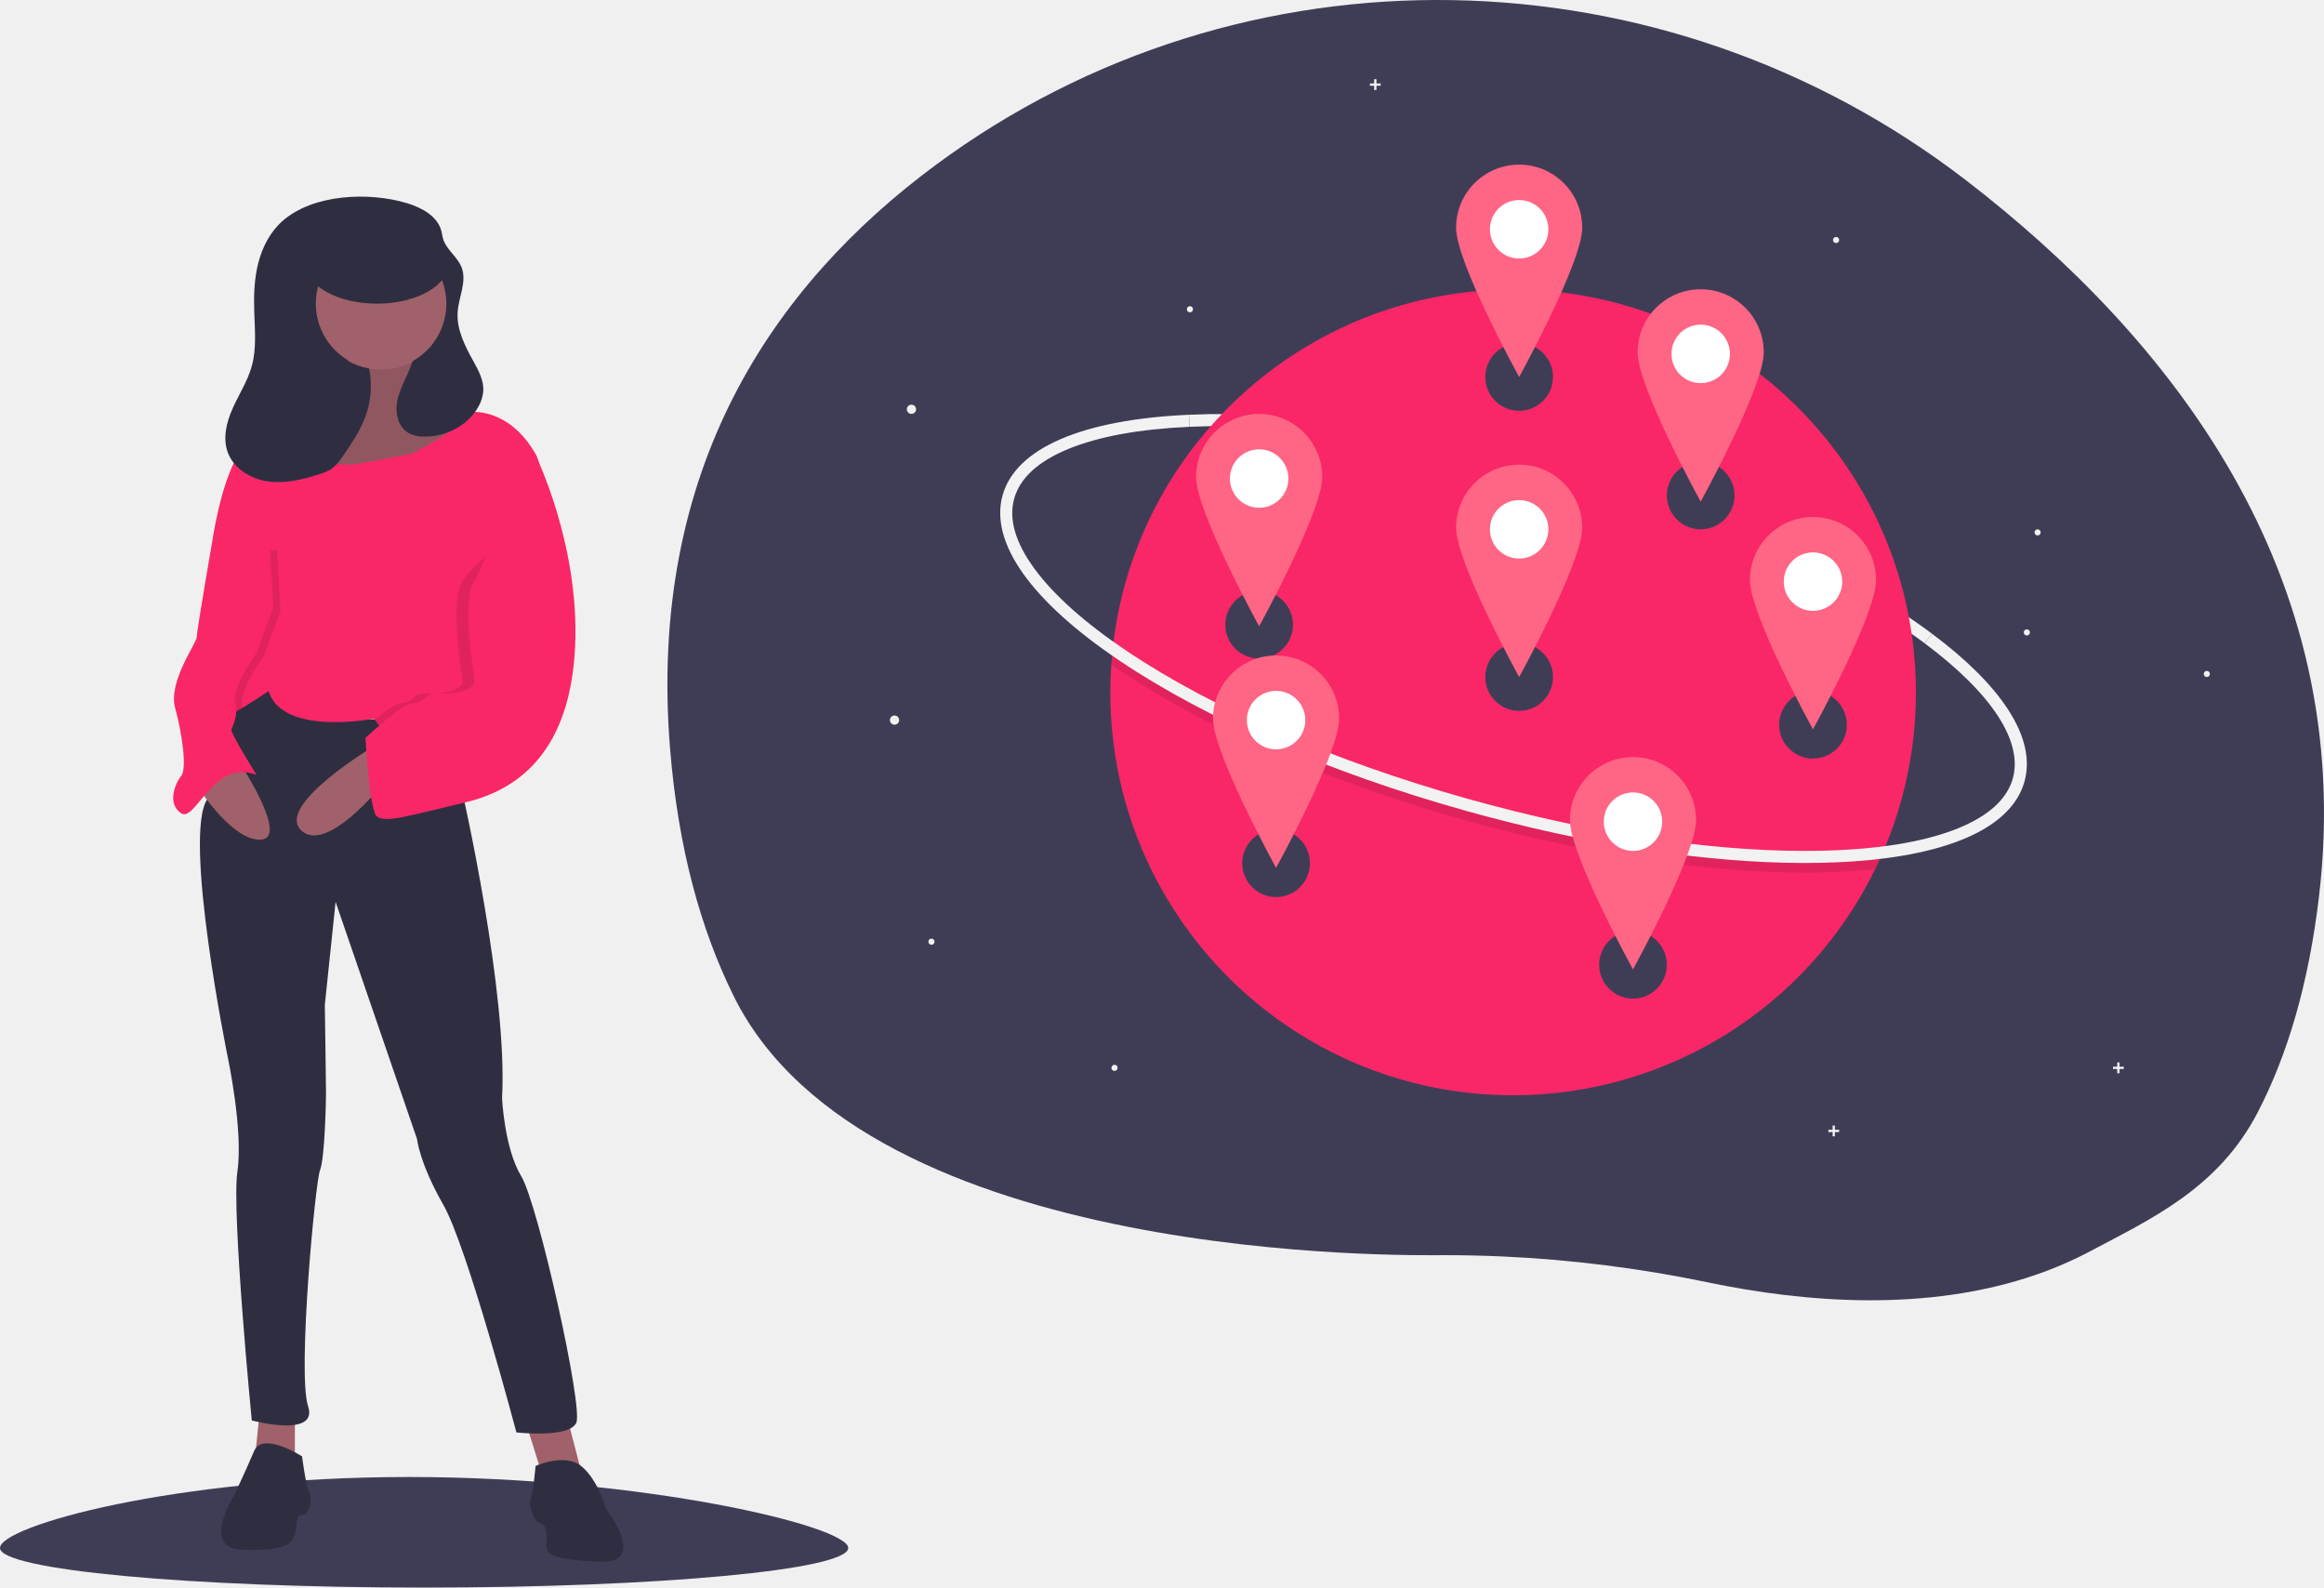
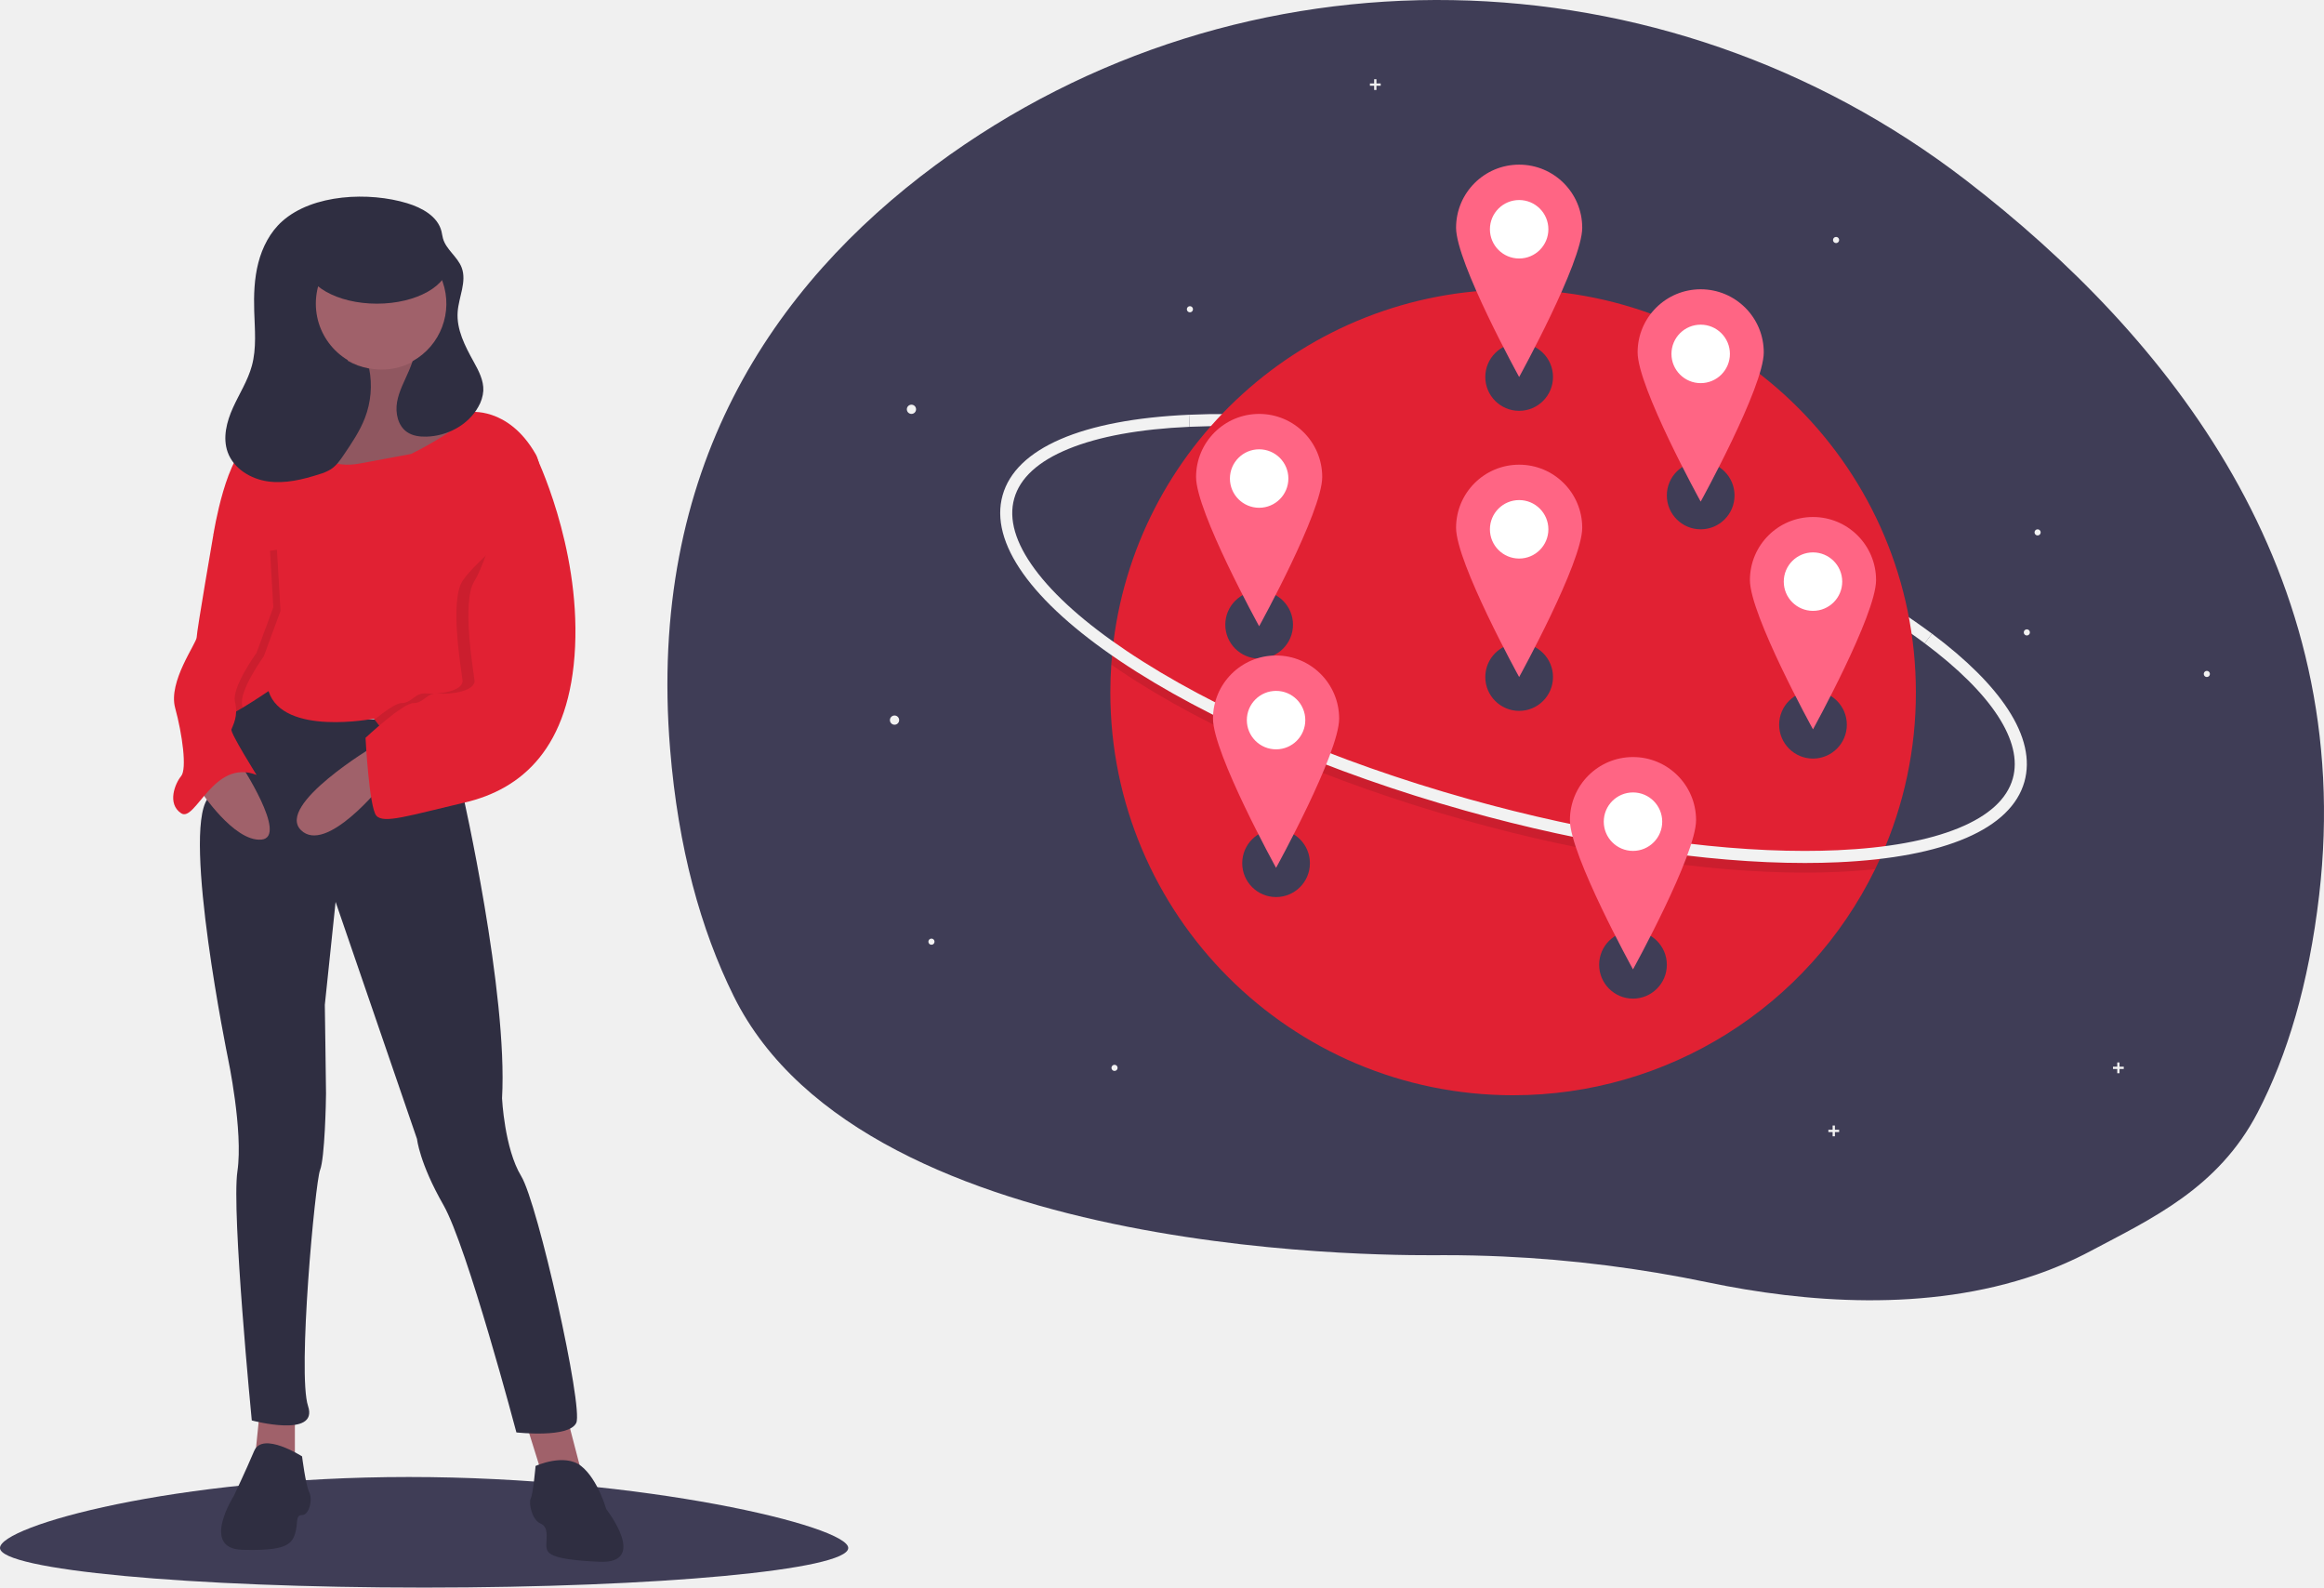
<svg xmlns="http://www.w3.org/2000/svg" id="a11dcf94-02e4-448c-aa1e-cfae5c49b9a0" data-name="Layer 1" width="1137" height="776.59" viewBox="0 0 1137 776.59">
  <path d="M1166.124,499.639c-5.079,43.51-15.631,78.443-30.115,106.303-19.274,37.121-52.241,52.077-81.691,67.727a186.255,186.255,0,0,1-26.462,11.506C974.266,703.774,914.287,698.84,867.173,689.02a633.419,633.419,0,0,0-100.309-12.682q-14.426-.65-28.881-.646c-14.86.019-282.424,5.098-347.568-126.791-16.084-32.534-27.108-72.276-31.069-120.719C348.138,291.225,409.736,201.276,489.191,142.482,639.496,31.265,845.519,35.929,993.607,150.076,1092.249,226.11,1184.607,341.182,1166.124,499.639Z" transform="translate(-31.5 -61.7049)" fill="#3f3d56" />
  <path d="M973.16,376.402c-41.697-31.172-107.005-60.652-179.177-80.881-65.713-18.419-129.808-27.311-180.491-25.041l-.264-5.894c51.287-2.297,116.046,6.67,182.347,25.254,72.846,20.417,138.861,50.246,181.118,81.837Z" transform="translate(-31.5 -61.7049)" fill="#f2f2f2" />
-   <path d="M968.831,400.412A196.337,196.337,0,0,1,951.839,480.573q-1.407,3.168-2.932,6.277A197.069,197.069,0,0,1,771.777,597.466c-108.828,0-197.054-88.226-197.054-197.054q0-6.841.466-13.576.221-3.425.572-6.808c10.201-99.253,94.073-176.67,196.016-176.67C880.605,203.358,968.831,291.584,968.831,400.412Z" transform="translate(-31.5 -61.7049)" fill="#f92767" />
+   <path d="M968.831,400.412A196.337,196.337,0,0,1,951.839,480.573q-1.407,3.168-2.932,6.277A197.069,197.069,0,0,1,771.777,597.466c-108.828,0-197.054-88.226-197.054-197.054q0-6.841.466-13.576.221-3.425.572-6.808c10.201-99.253,94.073-176.67,196.016-176.67C880.605,203.358,968.831,291.584,968.831,400.412Z" transform="translate(-31.5 -61.7049)" fill="#e12133" />
  <path d="M951.839,480.573q-1.407,3.168-2.932,6.277-8.637.938-18.183,1.363c-5.269.236-10.69.354-16.23.354-48.39,0-106.628-8.932-166.121-25.605-66.302-18.584-126.286-44.579-168.906-73.199q-2.177-1.46-4.277-2.926.221-3.425.572-6.808,3.389,2.416,6.991,4.838c42.119,28.278,101.501,53.995,167.213,72.414,58.975,16.531,116.663,25.387,164.499,25.387q8.204,0,15.994-.348Q941.804,481.806,951.839,480.573Z" transform="translate(-31.5 -61.7049)" opacity="0.1" />
  <path d="M914.494,483.848c-48.389.001-106.63-8.932-166.121-25.607C682.072,439.659,622.086,413.663,579.465,385.044c-43.51-29.217-63.913-58.005-57.45-81.063,6.462-23.058,38.856-37.048,91.213-39.395l.264,5.894c-24.45,1.096-44.376,4.73-59.224,10.801-14.812,6.057-23.752,14.23-26.572,24.292-2.82,10.062.57,21.691,10.076,34.564,9.529,12.904,24.664,26.365,44.983,40.008,42.114,28.279,101.498,53.997,167.212,72.415,58.976,16.53,116.66,25.388,164.499,25.389q8.199,0,15.991-.349c24.45-1.096,44.376-4.73,59.224-10.801,14.812-6.057,23.752-14.229,26.572-24.292,5.064-18.068-10.24-41.545-43.093-66.107l3.533-4.725c16.906,12.639,29.421,25.098,37.197,37.029,8.336,12.791,11.043,24.7,8.045,35.395-6.463,23.058-38.856,37.048-91.213,39.395C925.453,483.732,920.034,483.848,914.494,483.848Z" transform="translate(-31.5 -61.7049)" fill="#f2f2f2" />
  <circle cx="745.49" cy="103.856" r="2.258" fill="#f2f2f2" />
  <circle cx="445.922" cy="200.214" r="2.258" fill="#f2f2f2" />
  <circle cx="437.642" cy="352.255" r="2.258" fill="#f2f2f2" />
  <circle cx="898.284" cy="117.404" r="1.505" fill="#f2f2f2" />
  <circle cx="1079.681" cy="329.675" r="1.505" fill="#f2f2f2" />
  <circle cx="996.886" cy="260.428" r="1.505" fill="#f2f2f2" />
  <circle cx="582.158" cy="151.275" r="1.505" fill="#f2f2f2" />
  <circle cx="991.617" cy="309.353" r="1.505" fill="#f2f2f2" />
  <circle cx="455.707" cy="460.642" r="1.505" fill="#f2f2f2" />
  <circle cx="545.276" cy="522.362" r="1.505" fill="#f2f2f2" />
  <polygon points="675.49 40.826 673.413 40.826 673.413 38.749 672.299 38.749 672.299 40.826 670.221 40.826 670.221 41.941 672.299 41.941 672.299 44.018 673.413 44.018 673.413 41.941 675.49 41.941 675.49 40.826" fill="#f2f2f2" />
  <polygon points="899.79 552.65 897.712 552.65 897.712 550.573 896.598 550.573 896.598 552.65 894.521 552.65 894.521 553.765 896.598 553.765 896.598 555.842 897.712 555.842 897.712 553.765 899.79 553.765 899.79 552.65" fill="#f2f2f2" />
  <polygon points="1039.036 521.79 1036.959 521.79 1036.959 519.713 1035.844 519.713 1035.844 521.79 1033.767 521.79 1033.767 522.905 1035.844 522.905 1035.844 524.982 1036.959 524.982 1036.959 522.905 1039.036 522.905 1039.036 521.79" fill="#f2f2f2" />
  <circle cx="743.232" cy="184.407" r="16.559" fill="#3f3d56" />
  <circle cx="616.028" cy="305.589" r="16.559" fill="#3f3d56" />
  <circle cx="798.93" cy="471.932" r="16.559" fill="#3f3d56" />
  <circle cx="743.232" cy="331.18" r="16.559" fill="#3f3d56" />
  <circle cx="624.308" cy="422.255" r="16.559" fill="#3f3d56" />
  <circle cx="832.048" cy="242.364" r="16.559" fill="#3f3d56" />
  <circle cx="886.994" cy="354.513" r="16.559" fill="#3f3d56" />
  <circle cx="743.232" cy="258.923" r="21.828" fill="#fff" />
  <path d="M774.732,289.015a30.86,30.86,0,0,0-30.86,30.86c0,17.044,30.86,73.01,30.86,73.01s30.86-55.967,30.86-73.01A30.86,30.86,0,0,0,774.732,289.015Zm0,45.914a14.301,14.301,0,1,1,14.301-14.301A14.301,14.301,0,0,1,774.732,334.929Z" transform="translate(-31.5 -61.7049)" fill="#ff6584" />
  <circle cx="624.308" cy="352.255" r="21.828" fill="#fff" />
  <path d="M655.808,382.348a30.86,30.86,0,0,0-30.86,30.86c0,17.044,30.86,73.01,30.86,73.01s30.86-55.967,30.86-73.01A30.86,30.86,0,0,0,655.808,382.348Zm0,45.914a14.301,14.301,0,1,1,14.301-14.301A14.301,14.301,0,0,1,655.808,428.261Z" transform="translate(-31.5 -61.7049)" fill="#ff6584" />
  <circle cx="886.994" cy="284.514" r="21.828" fill="#fff" />
  <path d="M918.494,314.606a30.86,30.86,0,0,0-30.86,30.86c0,17.044,30.86,73.01,30.86,73.01s30.86-55.967,30.86-73.01A30.86,30.86,0,0,0,918.494,314.606Zm0,45.914a14.301,14.301,0,1,1,14.301-14.301A14.301,14.301,0,0,1,918.494,360.52Z" transform="translate(-31.5 -61.7049)" fill="#ff6584" />
  <circle cx="743.232" cy="112.15" r="21.828" fill="#fff" />
  <path d="M774.732,142.242a30.86,30.86,0,0,0-30.86,30.86c0,17.044,30.86,73.01,30.86,73.01s30.86-55.967,30.86-73.01A30.86,30.86,0,0,0,774.732,142.242Zm0,45.914a14.301,14.301,0,1,1,14.301-14.301A14.301,14.301,0,0,1,774.732,188.156Z" transform="translate(-31.5 -61.7049)" fill="#ff6584" />
  <circle cx="798.93" cy="401.932" r="21.828" fill="#fff" />
  <path d="M830.43,432.025a30.86,30.86,0,0,0-30.86,30.86c0,17.044,30.86,73.01,30.86,73.01s30.86-55.967,30.86-73.01A30.86,30.86,0,0,0,830.43,432.025Zm0,45.914a14.301,14.301,0,1,1,14.301-14.301A14.301,14.301,0,0,1,830.43,477.938Z" transform="translate(-31.5 -61.7049)" fill="#ff6584" />
  <circle cx="616.028" cy="234.084" r="21.828" fill="#fff" />
  <path d="M647.528,264.177a30.86,30.86,0,0,0-30.86,30.86c0,17.044,30.86,73.01,30.86,73.01s30.86-55.967,30.86-73.01A30.86,30.86,0,0,0,647.528,264.177Zm0,45.914a14.301,14.301,0,1,1,14.301-14.301A14.301,14.301,0,0,1,647.528,310.09Z" transform="translate(-31.5 -61.7049)" fill="#ff6584" />
  <circle cx="832.048" cy="173.117" r="21.828" fill="#fff" />
  <path d="M863.548,203.209a30.86,30.86,0,0,0-30.86,30.86c0,17.044,30.86,73.01,30.86,73.01s30.86-55.967,30.86-73.01A30.86,30.86,0,0,0,863.548,203.209Zm0,45.914a14.301,14.301,0,1,1,14.301-14.301A14.301,14.301,0,0,1,863.548,249.123Z" transform="translate(-31.5 -61.7049)" fill="#ff6584" />
  <path d="M446.5,818.92c0,10.7-92.901,19.375-207.5,19.375S31.5,829.621,31.5,818.92s85.414-34.713,200.013-34.713S446.5,808.22,446.5,818.92Z" transform="translate(-31.5 -61.7049)" fill="#3f3d56" />
  <rect x="137.389" y="128.482" width="81.442" height="67.401" fill="#2f2e41" />
  <polygon points="277.255 692.495 284.285 719.443 265.538 722.372 256.751 694.252 277.255 692.495" fill="#a0616a" />
  <polygon points="144.27 688.394 144.27 717.1 124.352 717.1 127.281 688.394 144.27 688.394" fill="#a0616a" />
  <path d="M293.523,778.805s14.06-6.444,22.262,0,12.303,21.09,12.303,21.09,21.09,26.948-3.515,25.777-25.777-4.101-25.777-8.202,1.172-8.788-2.929-10.545-5.858-9.959-4.687-12.303S293.523,778.805,293.523,778.805Z" transform="translate(-31.5 -61.7049)" fill="#2f2e41" />
  <path d="M179.285,774.118s-19.333-12.367-23.433-2.669-9.959,22.001-9.959,22.001-16.403,25.777,4.101,26.363,24.019-2.343,25.777-7.616,0-9.373,3.515-9.373,5.273-7.616,3.515-11.131S179.285,774.118,179.285,774.118Z" transform="translate(-31.5 -61.7049)" fill="#2f2e41" />
  <path d="M234.94,229.877s-4.687,26.363,7.616,28.12,24.605,7.03,25.191,10.545-48.038,41.008-48.038,41.008l-29.878-9.373s-29.878-7.616-28.706-13.474,3.515-14.06,3.515-14.06,33.978-7.03,34.564-17.575,4.687-27.534,4.687-27.534Z" transform="translate(-31.5 -61.7049)" fill="#a0616a" />
  <path d="M234.94,229.877s-4.687,26.363,7.616,28.12,24.605,7.03,25.191,10.545-48.038,41.008-48.038,41.008l-29.878-9.373s-29.878-7.616-28.706-13.474,3.515-14.06,3.515-14.06,33.978-7.03,34.564-17.575,4.687-27.534,4.687-27.534Z" transform="translate(-31.5 -61.7049)" opacity="0.1" />
  <path d="M157.609,395.083s21.22,20.264,63.335,18.334S259.545,426.132,259.545,426.132l-1.758,23.433s22.262,97.834,19.333,149.388c0,0,1.172,24.605,9.373,38.079s30.463,113.066,26.948,120.682-29.292,4.687-29.292,4.687-24.019-90.804-35.736-111.309-12.888-32.221-12.888-32.221L195.689,502.876l-5.273,50.382s.586,39.837.586,43.352-.586,31.635-2.929,37.493-11.131,99.592-5.858,115.409-27.534,7.03-27.534,7.03-9.959-101.935-7.03-121.854-4.687-55.654-4.687-55.654-22.262-108.965-9.959-126.54c0,0,8.202-59.755,12.303-59.169Z" transform="translate(-31.5 -61.7049)" fill="#2f2e41" />
  <circle cx="186.743" cy="148.547" r="32.221" fill="#a0616a" />
-   <path d="M135.933,413.83c.598,1.793,7.587-1.898,14.3-5.946,6.456-3.89,12.648-8.114,12.648-8.114,7.03,22.262,51.553,13.474,51.553,13.474s.111.158.316.439c1.47,1.998,7.815,10.328,15.501,15.964,8.788,6.444,29.292-8.788,29.292-8.788S291.426,344.508,295.503,304.062c.896-8.899.451-16.064-1.98-20.287-13.474-23.433-32.432-20.481-32.432-20.481-3.146,8.231-28.495,20.481-28.495,20.481l-25.191,4.687c-25.191,4.687-32.807-21.676-32.807-21.676-7.03-1.172-19.918,11.717-19.918,11.717-12.303,3.515-18.747,44.523-18.747,44.523s1.224,1.523,3.134,3.954c1.078,1.365,2.373,3.017,3.79,4.851.492.633.996,1.289,1.511,1.957,6.497,8.471,14.704,19.608,16.755,24.388,3.515,8.202-3.515,20.504-11.717,19.918S134.762,410.315,135.933,413.83Z" transform="translate(-31.5 -61.7049)" fill="#f92767" />
+   <path d="M135.933,413.83c.598,1.793,7.587-1.898,14.3-5.946,6.456-3.89,12.648-8.114,12.648-8.114,7.03,22.262,51.553,13.474,51.553,13.474s.111.158.316.439c1.47,1.998,7.815,10.328,15.501,15.964,8.788,6.444,29.292-8.788,29.292-8.788S291.426,344.508,295.503,304.062c.896-8.899.451-16.064-1.98-20.287-13.474-23.433-32.432-20.481-32.432-20.481-3.146,8.231-28.495,20.481-28.495,20.481l-25.191,4.687c-25.191,4.687-32.807-21.676-32.807-21.676-7.03-1.172-19.918,11.717-19.918,11.717-12.303,3.515-18.747,44.523-18.747,44.523s1.224,1.523,3.134,3.954c1.078,1.365,2.373,3.017,3.79,4.851.492.633.996,1.289,1.511,1.957,6.497,8.471,14.704,19.608,16.755,24.388,3.515,8.202-3.515,20.504-11.717,19.918S134.762,410.315,135.933,413.83Z" transform="translate(-31.5 -61.7049)" fill="#e12133" />
  <path d="M218.536,445.465s-27.534,34.564-39.837,22.262,35.736-41.008,35.736-41.008Z" transform="translate(-31.5 -61.7049)" fill="#a0616a" />
  <path d="M148.822,434.92s24.019,36.322,10.545,37.493-29.878-24.019-29.878-24.019Z" transform="translate(-31.5 -61.7049)" fill="#a0616a" />
  <path d="M145.484,261.136c3.09-6.819,7.243-13.219,9.222-20.44,2.372-8.655,1.448-17.811,1.166-26.781-.249-7.929.029-15.95,2.007-23.632s5.763-15.054,11.681-20.337c15.091-13.472,42.711-14.439,61.138-8.831,7.265,2.211,15.003,6.421,16.805,13.798.272,1.114.394,2.261.698,3.367,1.509,5.492,7.128,8.968,9.155,14.291,2.622,6.885-1.421,14.372-1.95,21.72-.617,8.579,3.6,16.684,7.757,24.214,2.471,4.476,5.04,9.245,4.795,14.352a18.132,18.132,0,0,1-2.481,7.911c-4.985,8.881-15.162,14.259-25.343,14.527-3.305.087-6.769-.366-9.493-2.241-4.497-3.097-5.814-9.332-4.877-14.711s3.667-10.244,5.807-15.268c.657-1.542,1.249-3.109,1.795-4.693a32.224,32.224,0,1,0-21.256,3.606,43.651,43.651,0,0,1-2.114,24.272c-2.482,6.378-6.353,12.105-10.192,17.771-1.835,2.709-3.745,5.491-6.493,7.267a23.04,23.04,0,0,1-5.531,2.362c-8.134,2.616-16.699,4.721-25.162,3.544s-16.844-6.281-19.728-14.324C140.364,275.831,142.394,267.955,145.484,261.136Z" transform="translate(-31.5 -61.7049)" fill="#2f2e41" />
  <ellipse cx="184.4" cy="128.629" rx="35.15" ry="19.918" fill="#2f2e41" />
  <path d="M214.752,413.683c1.47,1.998,7.815,10.328,15.501,15.964,8.788,6.444,29.292-8.788,29.292-8.788S291.426,344.508,295.503,304.062A180.944,180.944,0,0,0,287.665,284.36l6.737,27.241s-30.171,24.312-36.615,34.271-.586,43.352,0,48.624-11.717,7.03-17.575,6.444-7.03,4.687-12.303,4.687C225.361,405.628,219.813,409.588,214.752,413.683Z" transform="translate(-31.5 -61.7049)" opacity="0.1" />
-   <path d="M284.736,284.36h8.788s21.676,43.938,19.333,93.734-26.363,69.714-53.897,76.159-39.837,10.545-43.352,6.444S210.334,422.617,210.334,422.617s18.161-16.989,23.433-16.989,6.444-5.273,12.303-4.687,18.161-1.172,17.575-6.444-6.444-38.665,0-48.624S284.736,284.36,284.736,284.36Z" transform="translate(-31.5 -61.7049)" fill="#f92767" />
+   <path d="M284.736,284.36h8.788s21.676,43.938,19.333,93.734-26.363,69.714-53.897,76.159-39.837,10.545-43.352,6.444S210.334,422.617,210.334,422.617s18.161-16.989,23.433-16.989,6.444-5.273,12.303-4.687,18.161-1.172,17.575-6.444-6.444-38.665,0-48.624S284.736,284.36,284.736,284.36Z" transform="translate(-31.5 -61.7049)" fill="#e12133" />
  <path d="M139.068,326.979c1.078,1.365,2.373,3.017,3.79,4.851l-3.41-7.048S139.308,325.579,139.068,326.979Z" transform="translate(-31.5 -61.7049)" opacity="0.1" />
  <path d="M135.933,413.83c.598,1.793,7.587-1.898,14.3-5.946-.07-.351-.146-.715-.24-1.084-1.758-7.03,10.545-24.019,10.545-24.019l8.202-22.262-1.758-29.878-22.613,3.146c6.497,8.471,14.704,19.608,16.755,24.388,3.515,8.202-3.515,20.504-11.717,19.918S134.762,410.315,135.933,413.83Z" transform="translate(-31.5 -61.7049)" opacity="0.1" />
-   <path d="M147.65,311.308l-11.717,11.717s-8.202,47.453-8.202,50.382-14.06,21.676-10.545,34.564,5.858,29.878,2.929,33.393-7.03,13.474,0,18.161,15.818-26.948,36.908-18.747c0,0-12.888-20.504-12.303-22.262s3.515-6.444,1.758-13.474,10.545-24.019,10.545-24.019L165.225,358.761l-1.758-29.878Z" transform="translate(-31.5 -61.7049)" fill="#f92767" />
+   <path d="M147.65,311.308l-11.717,11.717s-8.202,47.453-8.202,50.382-14.06,21.676-10.545,34.564,5.858,29.878,2.929,33.393-7.03,13.474,0,18.161,15.818-26.948,36.908-18.747c0,0-12.888-20.504-12.303-22.262s3.515-6.444,1.758-13.474,10.545-24.019,10.545-24.019L165.225,358.761l-1.758-29.878Z" transform="translate(-31.5 -61.7049)" fill="#e12133" />
</svg>
